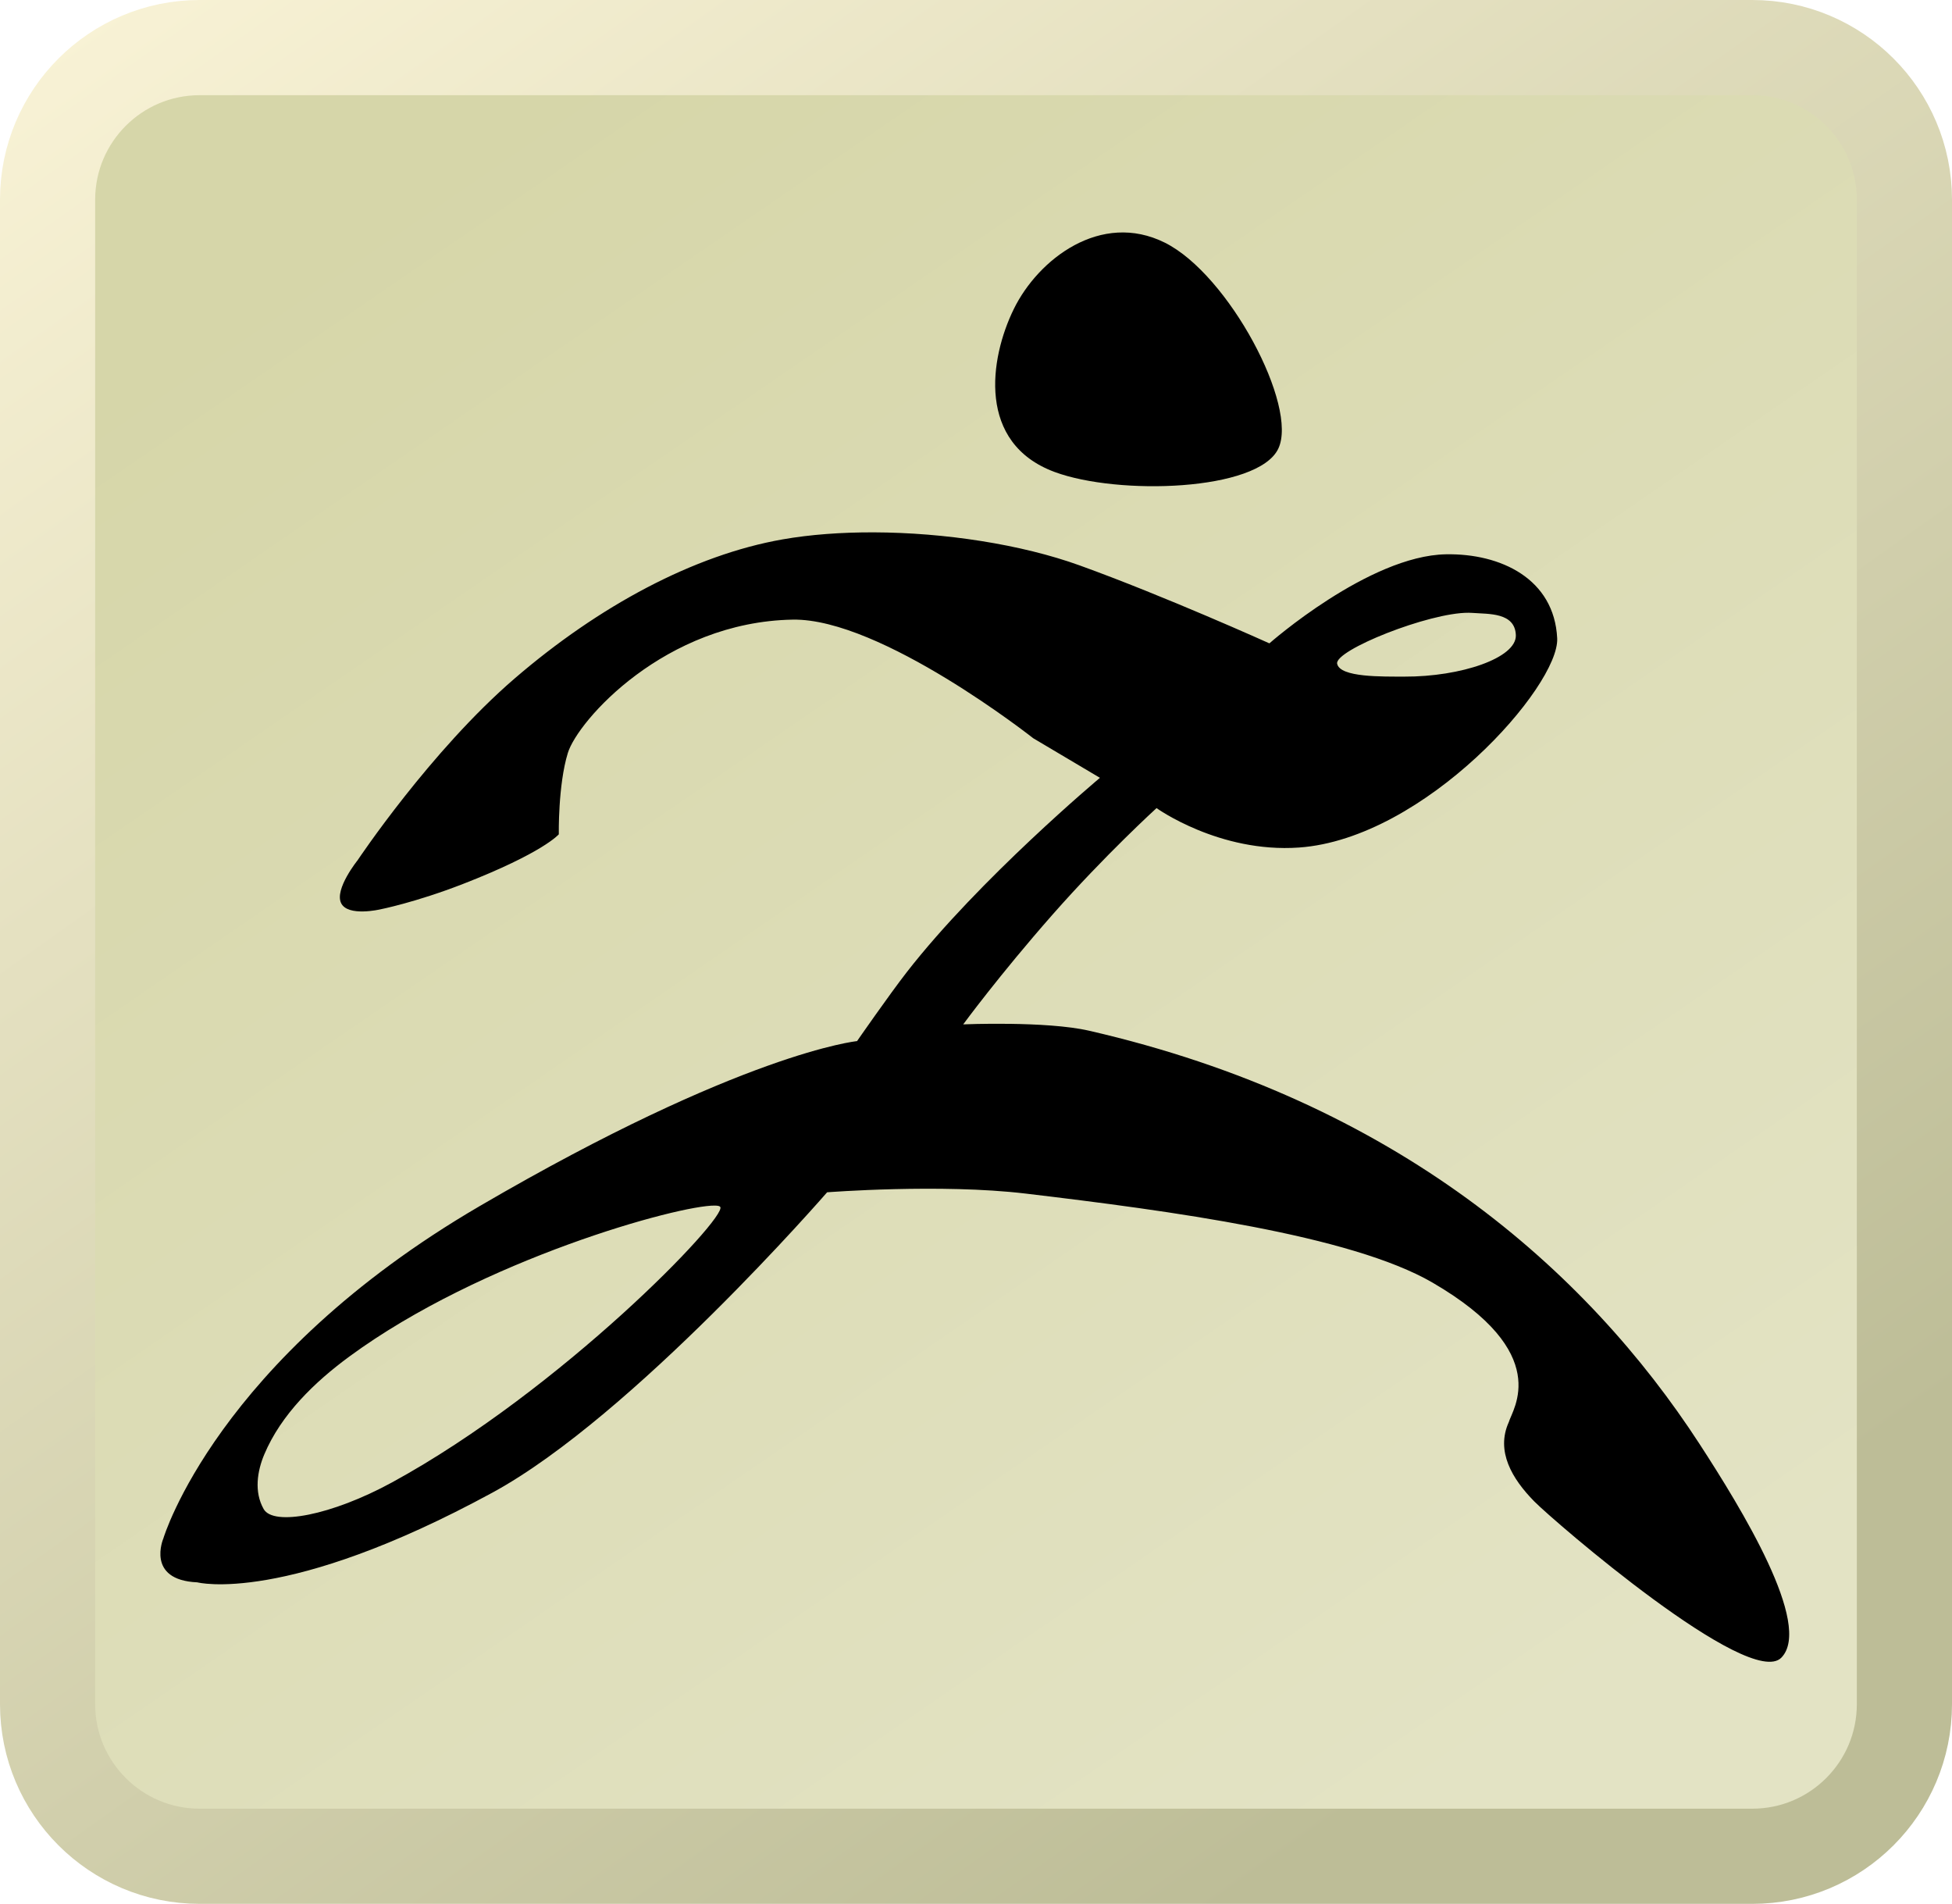
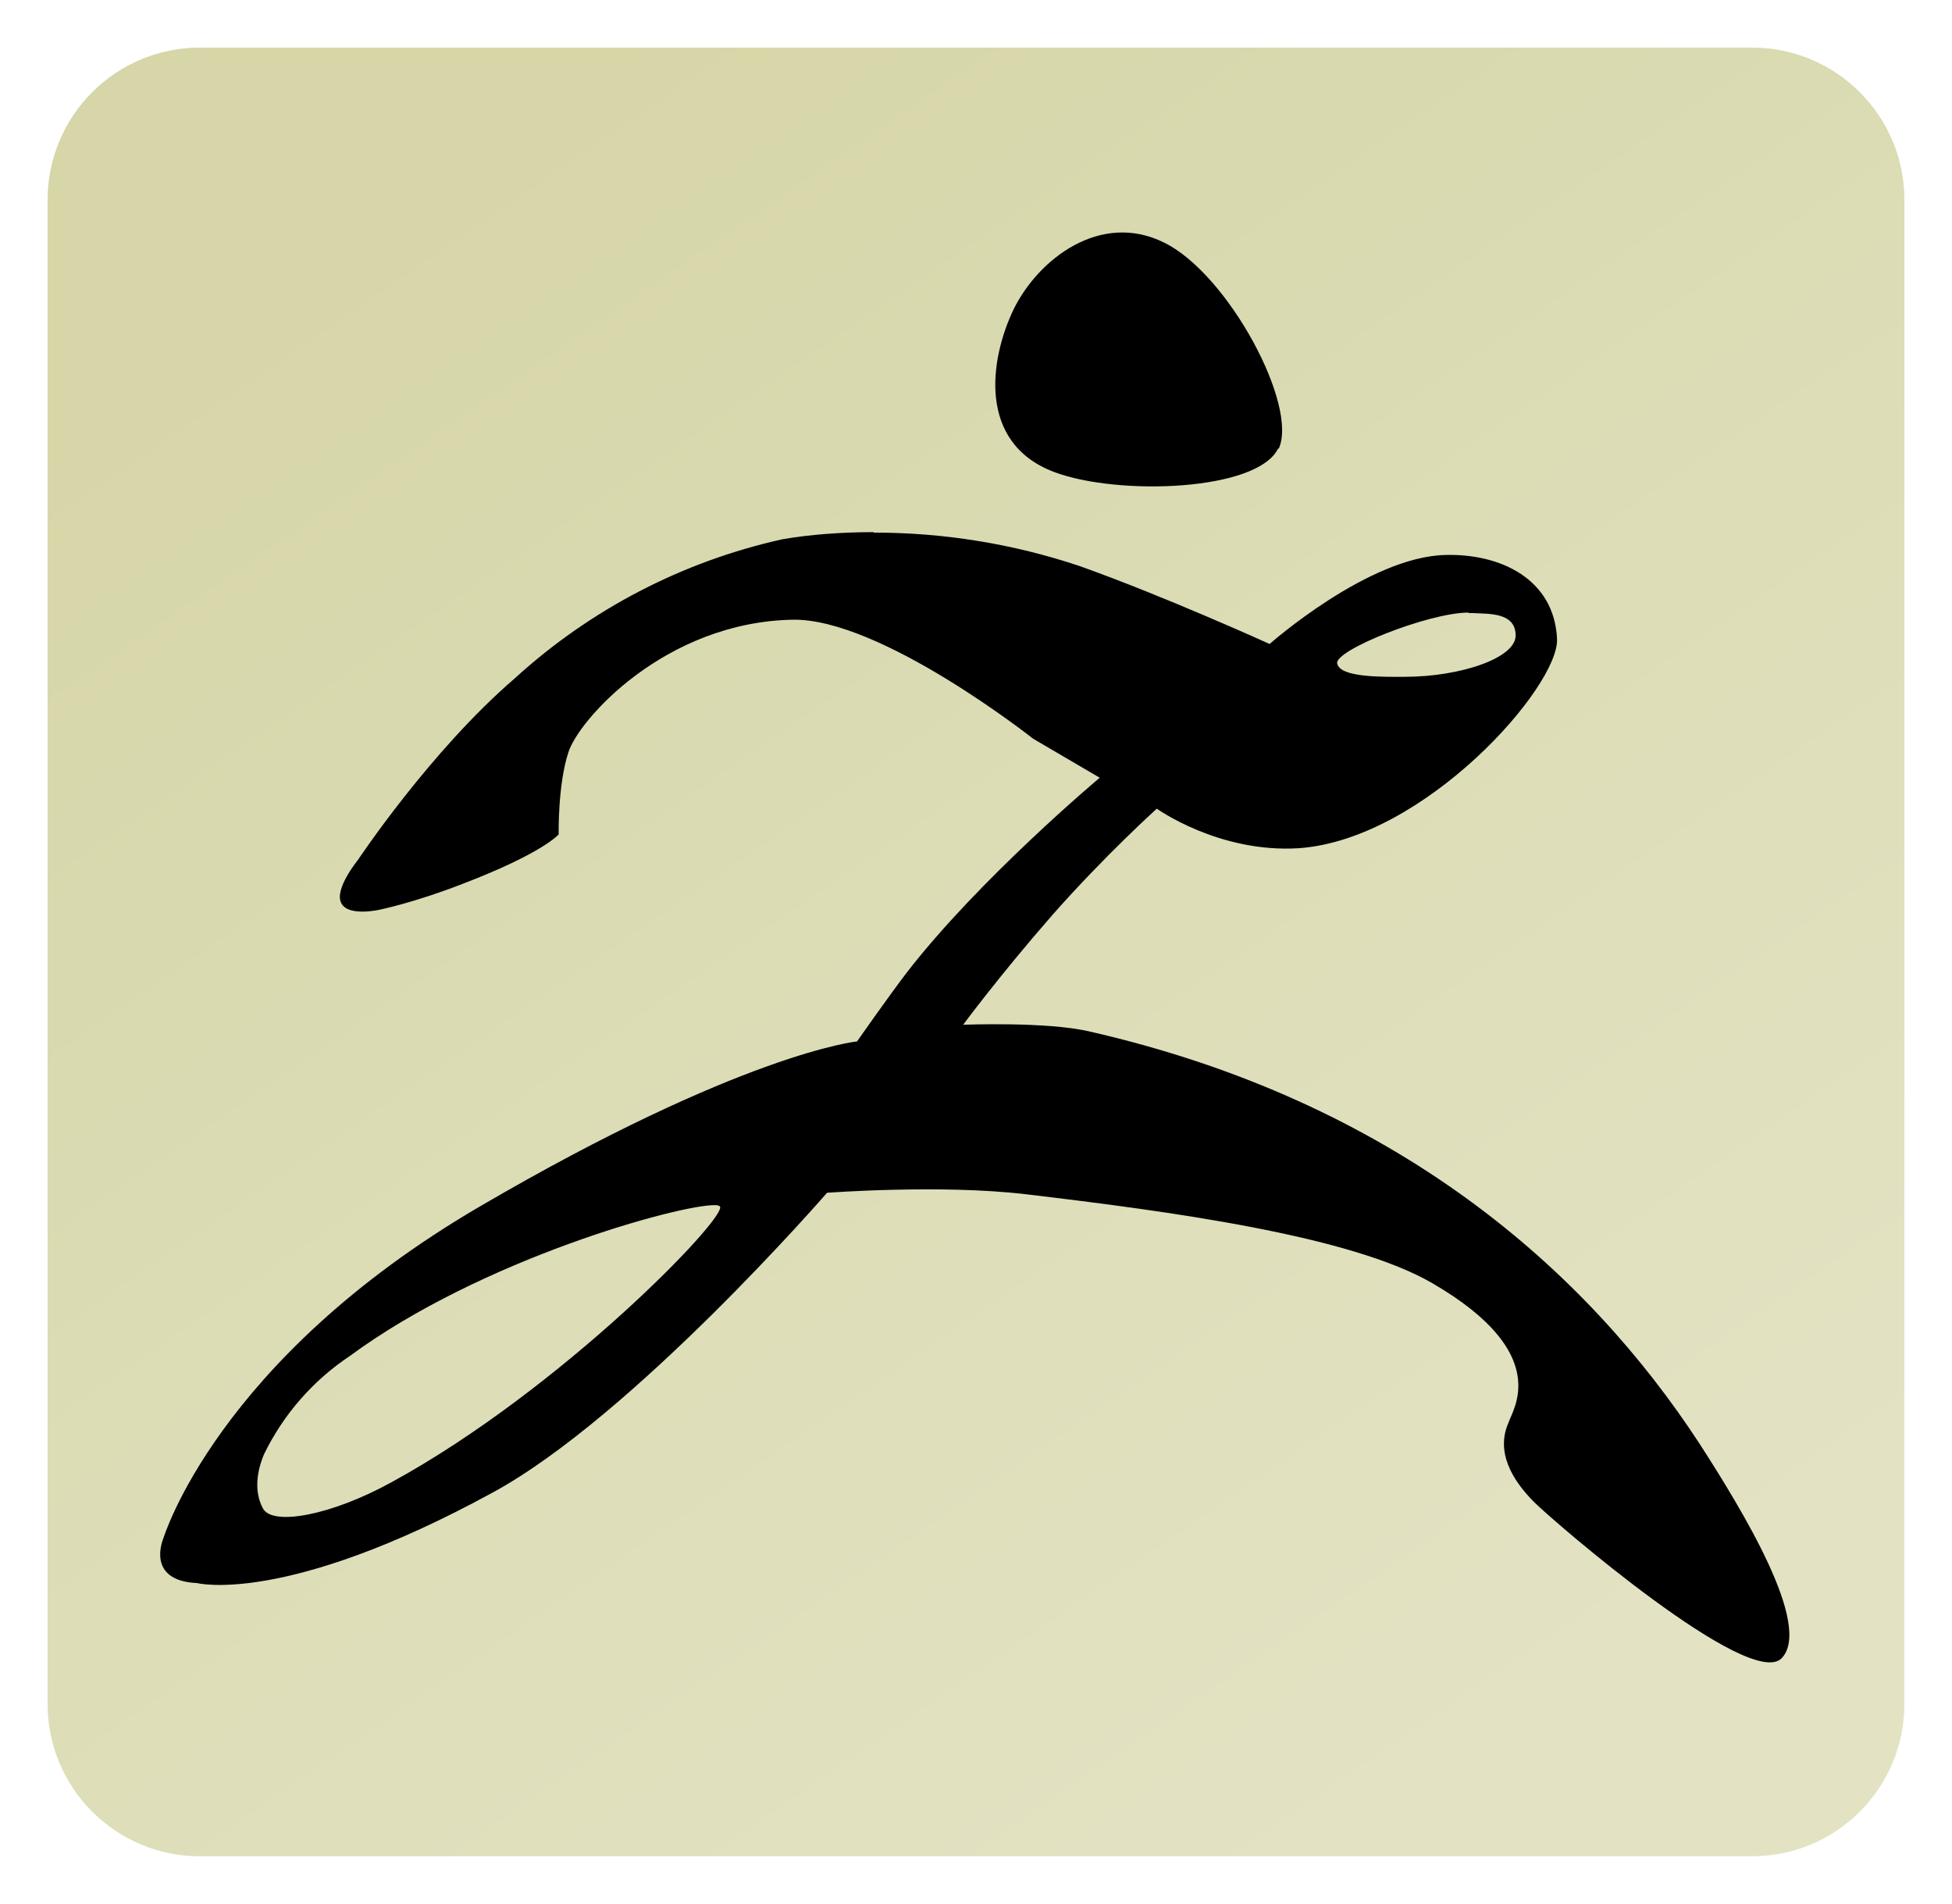
- <svg xmlns="http://www.w3.org/2000/svg" xmlns:xlink="http://www.w3.org/1999/xlink" width="410.24mm" height="400.037mm" viewBox="0 0 410.24 400.037" version="1.1" id="svg8">
-   <defs id="defs2">
-     <linearGradient id="linearGradient1402">
-       <stop style="stop-color:#f8f2d5;stop-opacity:1" offset="0" id="stop1398" />
-       <stop style="stop-color:#bdbd97;stop-opacity:1" offset="1" id="stop1400" />
+ <svg xmlns="http://www.w3.org/2000/svg" xmlns:xlink="http://www.w3.org/1999/xlink" viewBox="0 0 410.2 400">
+   <defs>
+     <linearGradient id="b">
+       <stop offset="0" style="stop-color:#f8f2d5;stop-opacity:1" />
+       <stop offset="1" style="stop-color:#bdbd97;stop-opacity:1" />
    </linearGradient>
-     <linearGradient id="linearGradient1394">
-       <stop style="stop-color:#e3e3c4;stop-opacity:1;" offset="0" id="stop1390" />
-       <stop style="stop-color:#d6d6a9;stop-opacity:1" offset="1" id="stop1392" />
+     <linearGradient id="a">
+       <stop offset="0" style="stop-color:#e3e3c4;stop-opacity:1" />
+       <stop offset="1" style="stop-color:#d6d6a9;stop-opacity:1" />
    </linearGradient>
-     <linearGradient xlink:href="#linearGradient1394" id="linearGradient1396" x1="375.333" y1="204.231" x2="147.24" y2="-127.697" gradientUnits="userSpaceOnUse" />
-     <linearGradient xlink:href="#linearGradient1402" id="linearGradient1404" x1="61.27" y1="-149.414" x2="329.284" y2="227.845" gradientUnits="userSpaceOnUse" />
+     <linearGradient xlink:href="#a" id="c" x1="375.3" x2="147.2" y1="204.2" y2="-127.7" gradientUnits="userSpaceOnUse" />
  </defs>
-   <g id="layer1" transform="translate(-51.27046,159.4143)">
-     <rect style="opacity:1;fill:url(#linearGradient1396);fill-opacity:1;stroke:url(#linearGradient1404);stroke-width:20;stroke-linejoin:miter;stroke-miterlimit:4;stroke-dasharray:none;stroke-opacity:1" id="rect1388" width="390.24" height="380.037" x="61.27" y="-149.414" ry="31.966" />
-     <path style="fill:#000000;fill-opacity:1;stroke:none;stroke-width:0.888;stroke-linecap:butt;stroke-linejoin:miter;stroke-miterlimit:4;stroke-dasharray:none;stroke-opacity:1" d="m 319.909,-65.115 c 4.284,-8.907 -10.398,-36.63 -23.839,-43.314 -13.441,-6.684 -26.596,3.466 -31.73,13.934 -5.135,10.468 -7.743,28.197 8.562,34.248 13.377,4.964 42.723,4.038 47.007,-4.869 z" id="path1377" />
-     <path style="fill:#000000;fill-opacity:1;stroke:none;stroke-width:0.888;stroke-linecap:butt;stroke-linejoin:miter;stroke-miterlimit:4;stroke-dasharray:none;stroke-opacity:1" d="m 234.868,-47.557 c -6.783,-0.021 -13.323,0.458 -19.147,1.482 -18.637,3.278 -38.563,13.968 -56.269,29.203 -17.706,15.235 -33.028,38.217 -33.028,38.217 0,0 -4.879,6.055 -3.471,8.989 1.408,2.933 8.231,1.327 8.231,1.327 0,0 7.361,-1.442 17.346,-5.322 16.933,-6.58 20.181,-10.447 20.181,-10.447 0,0 -0.18,-10.327 1.899,-17.094 2.08,-6.769 20.4,-27.537 47.248,-28.016 18.549,-0.331 50.571,24.929 50.571,24.929 l 14.008,8.31 c 0,0 -25.331,21.216 -40.599,40.837 -3.656,4.698 -10.447,14.483 -10.447,14.483 0,0 -23.98,2.374 -79.299,34.663 -55.32,32.29 -66.478,69.803 -66.478,69.803 0,0 -3.799,8.784 7.122,9.259 0,0 18.463,4.845 62.064,-18.873 29.468,-16.029 70.301,-63.084 70.301,-63.084 0,0 23.857,-1.856 41.7,0.267 30.374,3.615 68.343,8.718 85.537,18.712 25.505,14.823 16.784,26.598 16.022,29.325 -2.758,6.098 0.689,11.905 5.363,16.651 4.092,4.155 45.281,39.664 51.931,32.821 6.65,-6.843 -8.469,-31.454 -17.2,-44.891 -23.756,-36.557 -63.801,-72.032 -128.288,-86.833 -9.038,-2.075 -26.463,-1.336 -26.463,-1.336 0,0 7.603,-10.368 18.712,-22.989 11.108,-12.62 21.919,-22.453 21.919,-22.453 0,0 13.164,9.466 29.938,8.286 26.47,-1.862 54.758,-33.944 54.263,-43.972 -0.617,-12.501 -11.859,-17.853 -23.389,-17.642 -16.204,0.295 -37.095,18.712 -37.095,18.712 0,0 -22.044,-9.946 -39.887,-16.382 -12.267,-4.425 -28.372,-6.896 -43.295,-6.943 z m 125.064,16.894 c 0.269,0.002 0.527,0.012 0.772,0.031 3.399,0.266 8.951,-0.144 9.143,4.662 0.192,4.805 -11.563,8.774 -23.435,8.727 -4.552,-0.018 -13.536,0.204 -14.122,-2.712 -0.568,-2.825 19.288,-10.771 27.641,-10.707 z M 201.519,93.901 c 0.631,0.011 1.017,0.105 1.128,0.283 1.431,2.282 -33.36,38.442 -68.965,57.871 -12.774,6.971 -24.947,9.23 -26.998,5.613 -2.051,-3.617 -1.343,-7.993 0.134,-11.494 3.534,-8.38 10.577,-15.202 17.909,-20.582 27.803,-20.399 69.348,-31.82 76.791,-31.691 z" id="path1379" />
+   <g transform="translate(-51.3 159.4)">
+     <rect width="390.2" height="380" x="61.3" y="-149.4" ry="32" style="opacity:1;fill:url(#c);fill-opacity:1;stroke:url(#linearGradient1404);stroke-width:20;stroke-linejoin:miter;stroke-miterlimit:4;stroke-dasharray:none;stroke-opacity:1" />
+     <path d="M320-65.1c4.2-9-10.5-36.6-24-43.3-13.4-6.7-26.5 3.4-31.7 14-5 10.4-7.7 28.1 8.6 34.2 13.4 5 42.7 4 47-5zM234.9-47.6c-6.8 0-13.4.5-19.2 1.5a123 123 0 0 0-56.2 29.2c-17.8 15.3-33 38.2-33 38.2s-5 6.1-3.5 9c1.4 3 8.2 1.4 8.2 1.4s7.3-1.5 17.3-5.4c17-6.5 20.2-10.4 20.2-10.4s-.2-10.3 2-17.1c2-6.8 20.3-27.5 47.2-28 18.5-.3 50.5 25 50.5 25l14 8.2S257.1 25.2 241.8 45c-3.6 4.7-10.4 14.4-10.4 14.4s-24 2.4-79.3 34.7c-55.3 32.3-66.5 69.8-66.5 69.8s-3.8 8.8 7.1 9.3c0 0 18.5 4.8 62.1-19 29.5-16 70.3-63 70.3-63s23.9-1.8 41.7.3c30.4 3.6 68.3 8.7 85.5 18.7 25.5 14.8 16.8 26.6 16 29.3-2.7 6.1.7 12 5.4 16.7 4.1 4.1 45.3 39.6 52 32.8 6.6-6.9-8.5-31.5-17.2-45-23.8-36.5-63.8-72-128.3-86.7-9-2.1-26.5-1.4-26.5-1.4s7.6-10.3 18.7-23c11.1-12.6 22-22.4 22-22.4s13.1 9.4 29.9 8.3c26.4-1.9 54.7-34 54.2-44-.6-12.5-11.8-17.9-23.4-17.6-16.2.3-37 18.7-37 18.7s-22-10-40-16.4a135.9 135.9 0 0 0-43.2-7zm125 17h.8c3.4.2 9-.2 9.1 4.6.2 4.8-11.5 8.8-23.4 8.8-4.5 0-13.5.2-14.1-2.8-.6-2.8 19.3-10.7 27.6-10.7zM201.5 93.8c.6 0 1 .1 1.1.3 1.5 2.3-33.3 38.4-69 57.9-12.7 7-24.9 9.2-27 5.6-2-3.6-1.3-8 .2-11.5a52.2 52.2 0 0 1 18-20.6c27.7-20.4 69.3-31.8 76.7-31.7z" style="fill:#000;fill-opacity:1;stroke:none;stroke-width:.888;stroke-linecap:butt;stroke-linejoin:miter;stroke-miterlimit:4;stroke-dasharray:none;stroke-opacity:1" />
  </g>
</svg>
